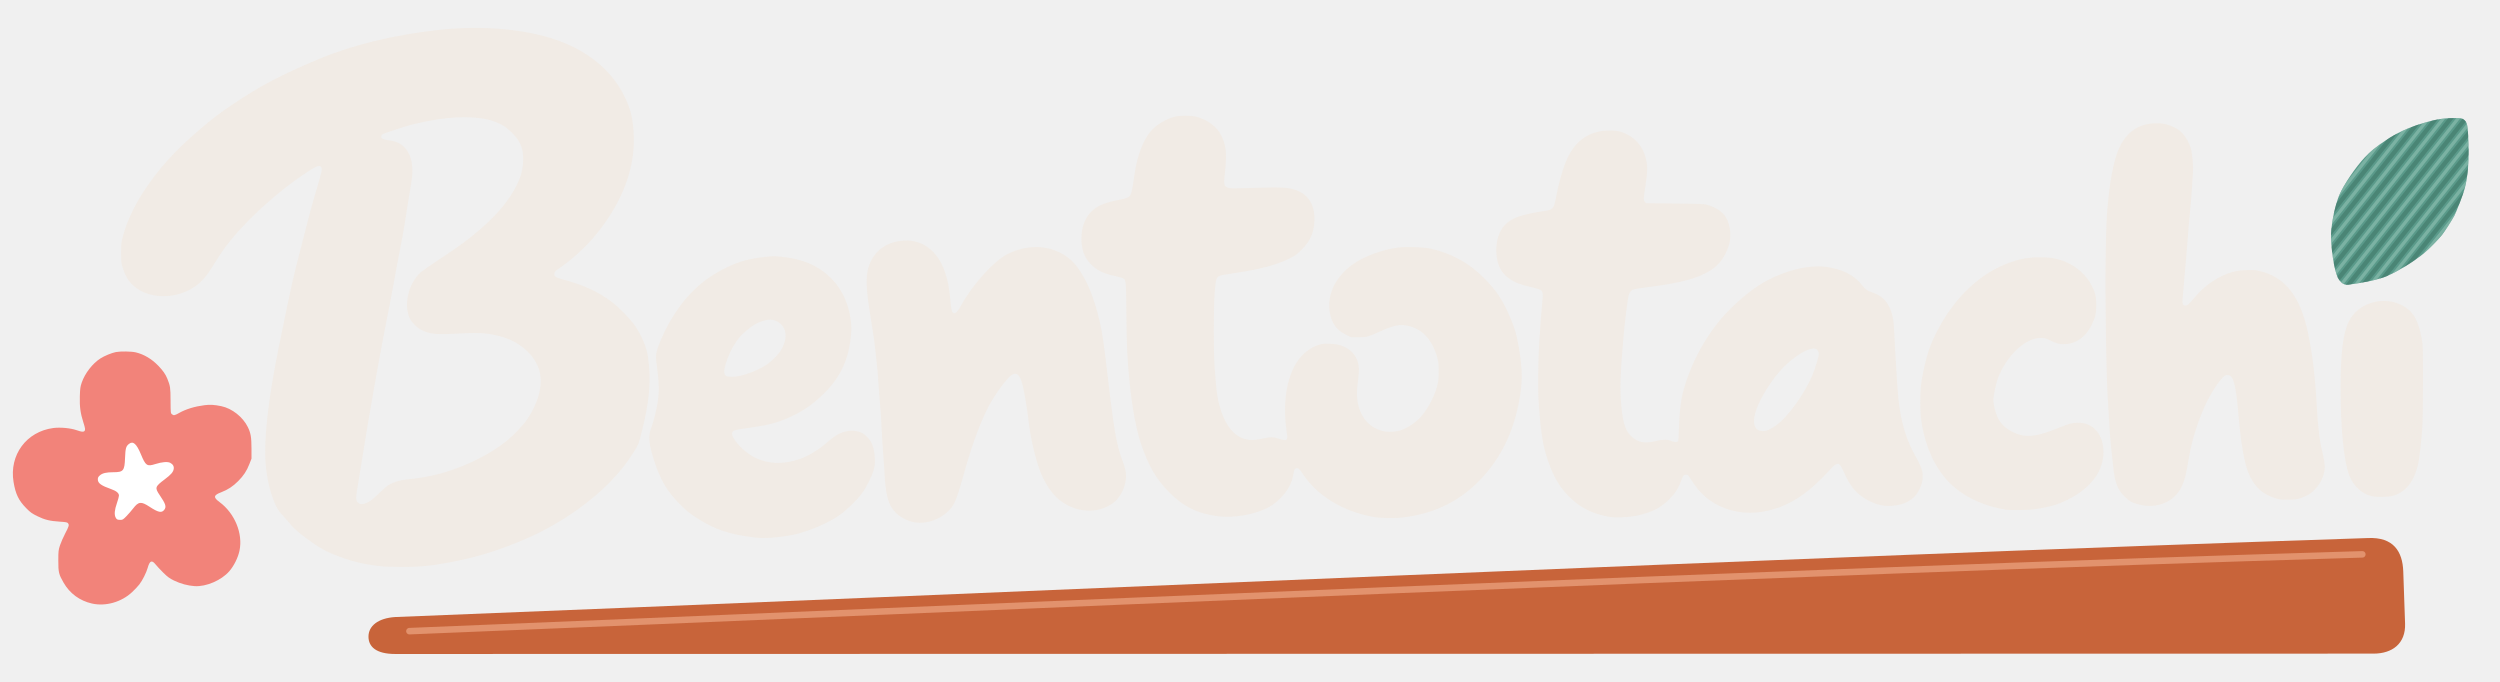
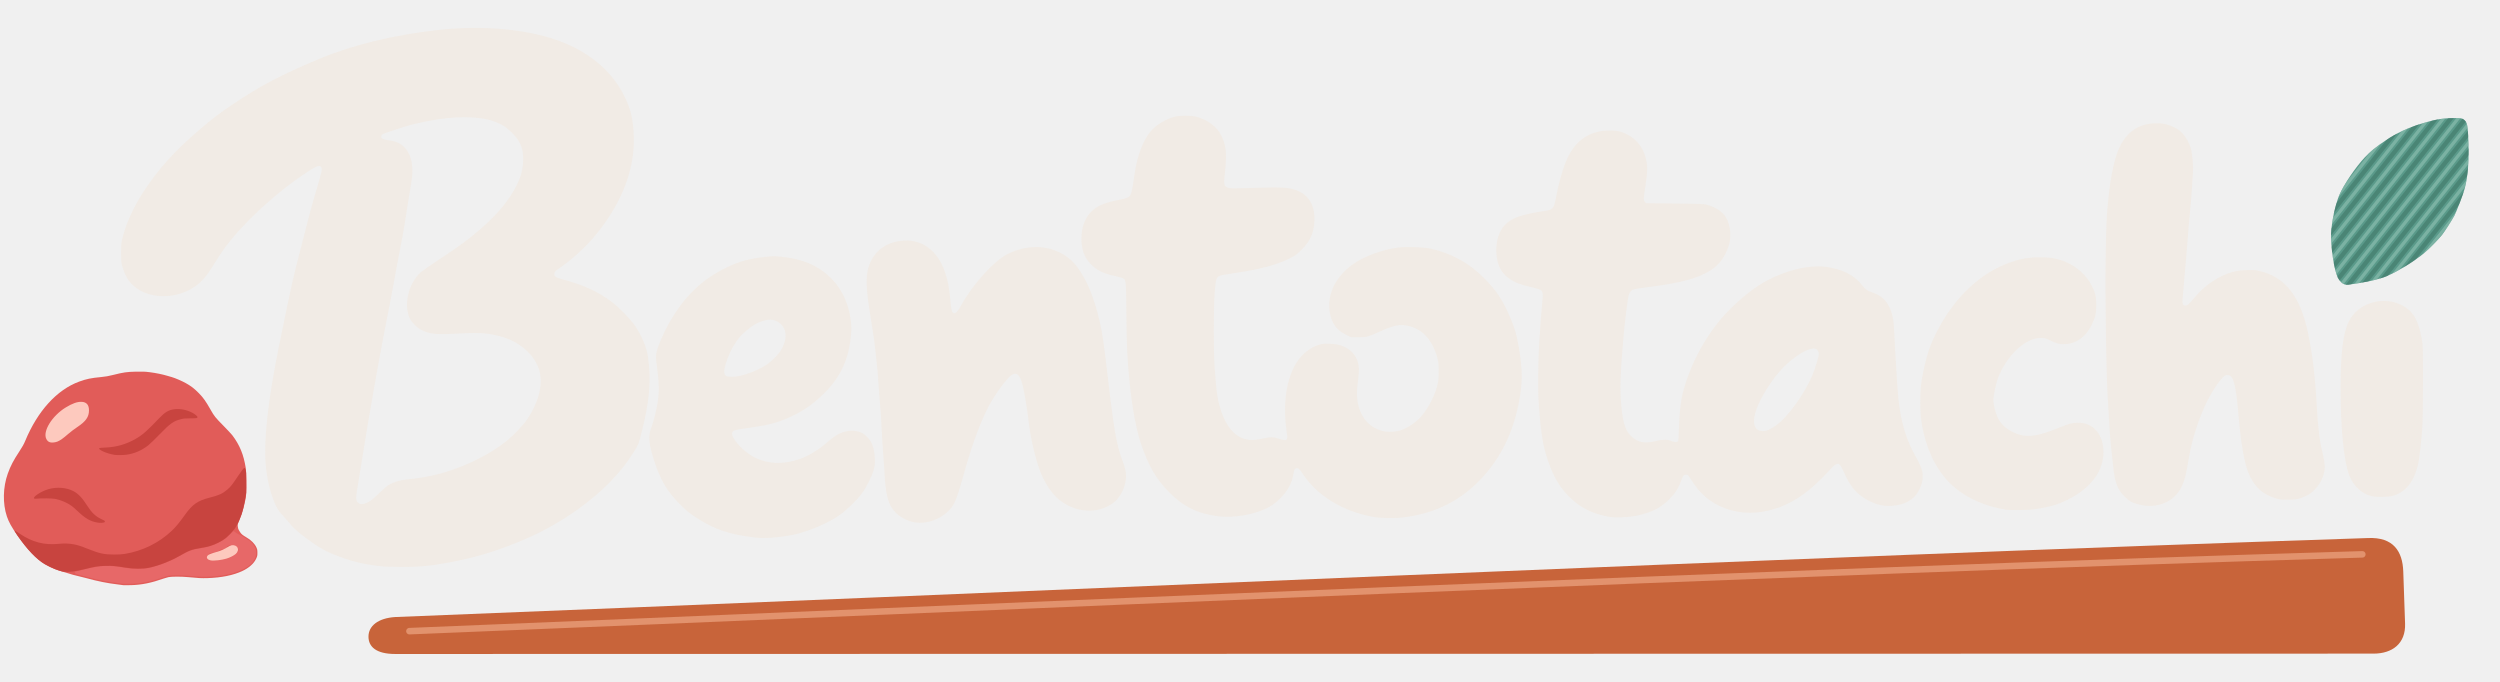
<svg xmlns="http://www.w3.org/2000/svg" viewBox="0 108 4140 1128" role="img" aria-label="Bentotachi">
  <g transform="scale(6)">
    <path d="M 109.1,188.3 C 279,181.6 496,171.7 653.6,166.5 C 660.6,166.2 663.1,170.2 663.3,175.7 L 663.8,190.1 C 664,195.7 660.2,198.4 655.1,198.4 L 109.1,198.5 C 103.8,198.5 101.7,196.5 101.7,193.7 C 101.7,190.8 104.3,188.6 109.1,188.3 Z" fill="#c8643a" />
    <path d="M 113,192.2 C 276,185.6 491,175.8 652,171" fill="none" stroke="#e69a76" stroke-width="1.8" stroke-linecap="round" opacity="0.85" />
  </g>
  <path d="m 637,1046.331 c -35.314,-3.523 -55.598,-8.421 -85.462,-20.634 -12.058,-4.931 -17.881,-8.069 -30,-16.169 -18.263,-12.206 -34.647,-25.566 -40.038,-32.648 -2.2,-2.89 -7.78,-9.333 -12.4,-14.317 -6.302,-6.799 -9.368,-11.111 -12.277,-17.267 -8.665,-18.337 -14.739,-43.053 -16.913,-68.824 -3.353,-39.742 4.288,-107.968 21.611,-192.972 13.461,-66.051 16.929,-82.661 22.12,-105.941 3.059,-13.718 8.465,-35.768 12.013,-49 3.548,-13.232 9.109,-34.859 12.358,-48.059 3.249,-13.2 8.446,-32.55 11.55,-43 14.103,-47.49 14.414,-48.807 12.403,-52.566 -1.986,-3.71 -6.773,-2.47 -18.042,4.671 -51.51,32.644 -108.938,84.811 -141.437,128.478 -3.964,5.326 -11.158,16.148 -15.989,24.05 -15.939,26.074 -24.014,35.044 -39.739,44.147 -27.968,16.189 -64.672,16.278 -88.738,0.216 -12.276,-8.193 -18.82,-17.225 -24.264,-33.488 -3.061,-9.145 -3.183,-10.138 -3.195,-26.008 -0.011,-15.829 0.136,-17.052 3.619,-30.075 5.894,-22.038 19.106,-49.938 34.876,-73.648 24.334,-36.588 50.326,-65.291 89.978,-99.366 22.956,-19.727 33.225,-27.574 57.029,-43.577 C 431.139,250.03 465.212,232.102 527,206.18 c 56.626,-23.757 123.997,-40.206 199,-48.586 77.515,-8.661 156.247,-0.428 209.577,21.915 45.807,19.191 79.547,49.344 98.457,87.991 9.873,20.177 13.238,33.043 15.123,57.825 4.521,59.435 -18.518,120.097 -67.343,177.316 -13.983,16.387 -37.275,37.185 -55.158,49.253 C 919.157,556.955 918,558.363 918,562.427 c 0,3.434 2.736,5.238 11.509,7.587 36.633,9.808 60.225,20.457 82.993,37.46 12.345,9.22 32.09,29.509 39.387,40.473 11.14,16.738 18.632,34.638 21.014,50.208 5.961,38.963 2.784,75.382 -11.284,129.346 -4.279,16.414 -4.2,16.226 -12.198,29.174 -10.575,17.12 -21.994,31.657 -37.413,47.627 -37.527,38.869 -89.4,73.927 -143.508,96.988 -44.912,19.142 -78.974,29.573 -124.5,38.128 -30.3,5.694 -50.661,7.607 -79,7.422 -13.475,-0.088 -26.075,-0.317 -28,-0.509 z M 608.757,940.039 c 4.638,-2.194 9.295,-5.903 18,-14.335 6.459,-6.256 13.753,-12.641 16.209,-14.188 7.546,-4.753 19.235,-8.443 30.343,-9.579 19.969,-2.042 26.376,-2.994 40.671,-6.042 44.962,-9.587 92.793,-31.768 125.608,-58.249 10.557,-8.52 26.6,-25.379 33.044,-34.727 16.689,-24.21 24.988,-50.743 22.361,-71.487 -1.256,-9.918 -2.236,-12.985 -7.268,-22.761 -9.576,-18.604 -30.527,-34.991 -53.75,-42.042 -22.412,-6.805 -37.997,-8.233 -70.407,-6.451 -42.259,2.323 -51.387,1.487 -66.368,-6.076 -6.4,-3.231 -14.906,-11.642 -18.095,-17.894 -11.459,-22.462 -3.058,-58.659 18.037,-77.717 2.163,-1.954 16.403,-11.793 31.645,-21.864 32.532,-21.496 46.708,-31.918 65.809,-48.383 29.056,-25.046 48.625,-48.655 61.263,-73.91 7.339,-14.667 10.451,-27.49 10.514,-43.333 0.072,-18.059 -5.087,-29.953 -18.869,-43.5 -9.379,-9.219 -16.087,-13.494 -28.467,-18.145 -24.774,-9.306 -66.103,-9.646 -110.132,-0.907 -23.144,4.594 -33.435,7.319 -55.134,14.601 -20.959,7.034 -21.411,7.238 -22.309,10.067 -1.158,3.65 2.306,5.916 10.64,6.962 10.554,1.324 16.731,3.343 22.27,7.281 16.193,11.512 21.993,33.922 16.602,64.141 -1.908,10.694 -8.287,50.288 -11.52,71.5 -0.88,5.775 -3.56,20.4 -5.956,32.5 -4.24,21.414 -7.112,36.819 -12.024,64.5 -1.318,7.425 -4.023,21.6 -6.012,31.5 -1.989,9.9 -4.688,23.85 -5.997,31 -1.309,7.15 -3.953,20.875 -5.874,30.5 -1.921,9.625 -5.108,26.725 -7.081,38 -1.974,11.275 -4.902,27.7 -6.509,36.5 -5.992,32.829 -16.742,96.848 -21.41,127.5 -0.796,5.225 -3.086,19.175 -5.09,31 -4.205,24.813 -4.468,28.875 -2.1,32.489 3.429,5.234 8.593,5.695 17.356,1.549 z M 1251.5,998.338 c -45.631,-5.505 -68.84,-13.535 -101.5,-35.117 -8.451,-5.585 -14.822,-10.93 -24.03,-20.16 -20.922,-20.973 -31.934,-39.382 -42.14,-70.445 -9.589,-29.184 -10.785,-41.734 -5.352,-56.137 3.849,-10.203 9.071,-31.331 10.915,-44.16 2.32,-16.139 2.045,-30.752 -1.009,-53.703 -2.52,-18.939 -2.574,-20.248 -1.139,-27.5 1.714,-8.657 12.127,-33.094 19.921,-46.749 26.554,-46.519 55.422,-74.217 98.564,-94.566 19.66,-9.274 35.296,-13.462 61.022,-16.345 11.67,-1.308 16.256,-1.397 25.317,-0.491 30.549,3.054 52.447,10.64 71.459,24.755 25.953,19.268 41.52,47.577 45.636,82.989 0.933,8.031 0.935,13.169 0,23.063 -3.693,39.294 -16.967,68.132 -43.62,94.772 -15.185,15.177 -30.366,26.556 -46.467,34.832 -24.978,12.838 -42.169,17.998 -75.429,22.642 -26.64,3.72 -29.782,4.544 -31.042,8.141 -3.022,8.631 18.408,32.277 37.848,41.76 21.947,10.707 46.568,11.515 73.543,2.413 13.263,-4.475 31.761,-15.524 44,-26.283 15.365,-13.506 23.671,-18.182 35.825,-20.168 5.709,-0.933 8.776,-0.93 13.902,0.015 8.171,1.506 11.267,3.085 17.53,8.943 8.491,7.942 12.504,18.447 13.431,35.163 0.484,8.728 0.224,11.934 -1.544,19 -2.752,11.002 -12.283,30.023 -20.589,41.088 -8.291,11.045 -25.797,27.806 -37.157,35.575 -16.882,11.545 -43.644,23.455 -66.898,29.772 -21.076,5.726 -54.125,8.939 -71,6.903 z M 1225,730.461 c 16.781,-3.898 34.809,-11.638 46.5,-19.964 7.612,-5.421 18.314,-16.55 22,-22.877 7.64,-13.114 9.498,-25.796 5.147,-35.12 -4.823,-10.336 -15.87,-16.471 -26.951,-14.968 -6.396,0.868 -15.981,4.262 -21.816,7.726 -6.854,4.069 -20.259,15.222 -24.768,20.609 -6.897,8.237 -14.825,21.787 -18.998,32.468 -7.571,19.378 -8.694,28.746 -3.852,32.137 2.856,2 14.102,1.995 22.738,-0.011 z m 291.5,242.842 c -11.45,-1.519 -24.835,-8.005 -32.778,-15.885 C 1470.755,944.553 1466.38,928.545 1464.478,887 c -0.34,-7.425 -1.246,-20.7 -2.013,-29.5 -0.767,-8.8 -1.877,-26.35 -2.466,-39 -0.589,-12.65 -1.493,-27.725 -2.01,-33.5 -1.263,-14.114 -2.727,-33.222 -3.986,-52 -0.571,-8.525 -1.477,-18.875 -2.013,-23 -0.536,-4.125 -1.664,-14.154 -2.506,-22.287 -1.621,-15.648 -2.943,-24.772 -9.525,-65.713 -7.914,-49.23 -6.26,-70.14 7.102,-89.791 10.392,-15.283 28.022,-24.499 49.438,-25.843 31.055,-1.949 56.419,17.25 68.184,51.611 4.836,14.125 7.024,25.193 8.897,45.023 1.813,19.182 2.635,22.617 5.646,23.572 3.339,1.06 6.814,-2.569 12.581,-13.135 18.491,-33.884 54.057,-73.264 76.317,-84.501 26.378,-13.316 55.287,-15.452 79.578,-5.881 17.89,7.049 29.459,16.516 40.261,32.944 12.477,18.976 20.288,37.325 29.066,68.276 5.865,20.682 9.599,41.438 13.489,74.974 14.123,121.765 17.461,142.045 28.175,171.16 5.966,16.214 7.183,24.742 5.063,35.503 -2.999,15.222 -10.632,28.043 -21.174,35.566 -18.155,12.955 -42.209,15.747 -64.761,7.516 -22.384,-8.169 -37.164,-22.628 -50.593,-49.494 -8.742,-17.489 -18.907,-55.731 -22.727,-85.5 -10.015,-78.053 -15.317,-93.507 -29.181,-85.053 -6.934,4.228 -26.412,30.407 -36.794,49.454 -13.185,24.189 -28.137,63.798 -39.672,105.1 -14.598,52.267 -17.786,60.273 -28.113,70.6 -14.069,14.069 -35.566,21.68 -54.24,19.203 z m 758,-9.246 c -50.967,-9.073 -94.156,-35.601 -117.889,-72.409 -4.516,-7.003 -6.954,-9.029 -9.96,-8.274 -2.983,0.749 -3.554,2.058 -5.202,11.922 -3.48,20.834 -21.262,43.086 -43.259,54.133 -21.525,10.81 -55.481,16.617 -79.796,13.647 -34.687,-4.238 -58.192,-15.651 -82.394,-40.009 -21.325,-21.463 -34.041,-43.345 -46.526,-80.065 -7.806,-22.959 -14.999,-61.845 -18.958,-102.5 -3.997,-41.041 -4.671,-55.532 -5.207,-111.987 -0.545,-57.434 -0.505,-57.037 -6.075,-59.867 -1.503,-0.764 -7.458,-2.385 -13.233,-3.602 -18.473,-3.893 -29.857,-9.579 -39.996,-19.978 -10.429,-10.696 -15.158,-23.791 -15.192,-42.065 -0.034,-18.602 6.082,-34.826 17.085,-45.322 9.421,-8.986 22.839,-14.521 45.391,-18.724 12.487,-2.327 16.806,-4.305 19.103,-8.746 1.583,-3.061 3.566,-13.45 6.148,-32.208 4.25,-30.88 14.161,-57.57 26.925,-72.511 8.954,-10.481 25.054,-20.326 39.535,-24.175 8.656,-2.301 27.082,-2.297 36,0.008 18.485,4.777 34.054,16.377 41.286,30.762 8.22,16.349 9.647,30.265 6.277,61.183 -2.238,20.528 -1.964,22.298 3.895,25.161 3.836,1.875 5.111,1.893 44.995,0.667 49.977,-1.536 59.698,-0.742 74.269,6.07 16.978,7.937 26.104,25.782 24.974,48.833 -0.972,19.806 -7.144,33.626 -21.276,47.64 -8.328,8.258 -10.409,9.725 -21.569,15.201 -19.495,9.567 -47.042,16.953 -84.351,22.617 -27.204,4.13 -28.651,4.41 -31.115,6.025 -4.502,2.95 -5.383,6.5 -6.901,27.789 -1.972,27.656 -1.965,98.891 0.011,124.228 2.935,37.634 3.669,44.166 6.181,55 8.496,36.643 24.216,58.225 45.927,63.055 8.412,1.872 13.754,1.573 28.832,-1.61 11.976,-2.528 16.255,-2.434 25.159,0.555 13.336,4.477 15.427,3.098 13.492,-8.9 -5.268,-32.668 -3.749,-66.25 4.099,-90.6 4.65,-14.426 8.749,-22.734 15.937,-32.298 9.062,-12.059 23.935,-22.114 36.615,-24.755 8.34,-1.736 25.145,-0.665 33.151,2.113 18.369,6.375 29.114,20.766 29.445,39.44 0.078,4.4 -0.7,14.075 -1.728,21.5 -3.091,22.314 -1.341,37.338 6.136,52.663 6.552,13.431 17.925,23.036 32.548,27.488 10.008,3.048 25.465,2.344 35.211,-1.604 8.455,-3.424 18.157,-9.564 25.235,-15.969 13.048,-11.807 26.585,-35.363 31.939,-55.579 2.468,-9.317 2.776,-12.19 2.734,-25.5 -0.042,-13.372 -0.342,-15.977 -2.767,-24 -8.88,-29.375 -24.784,-46.053 -48.735,-51.105 -12.793,-2.698 -23.105,-0.607 -44.406,9.007 -21.23,9.581 -23.1,10.091 -37.075,10.095 l -12.075,0.003 -8.5,-4.212 c -15.029,-7.447 -22.817,-17.675 -26.268,-34.496 -6.161,-30.035 7.706,-60.383 37.419,-81.889 18.243,-13.204 49.394,-24.767 75.324,-27.959 12.68,-1.561 42.448,-0.681 52.535,1.554 19.236,4.261 34.339,9.969 51.427,19.436 13.544,7.503 25.57,16.819 38.75,30.015 19.198,19.224 29.328,34.281 41.47,61.644 8.693,19.59 12.044,31.013 15.96,54.408 6.231,37.22 6.12,57.255 -0.498,90.771 -9.828,49.766 -29.901,90.412 -61.349,124.229 -34.893,37.522 -78.012,58.868 -131.225,64.965 -13.706,1.57 -36.388,1.14 -47.895,-0.908 z m 388.5,-0.537 c -27.18,-5.174 -46.54,-15.072 -64.556,-33.005 -13.327,-13.266 -23.032,-28.443 -30.702,-48.015 -12.153,-31.01 -15.922,-51.927 -19.823,-109.992 -1.305,-19.43 -0.782,-69.135 1.016,-96.508 0.56,-8.525 1.484,-22.7 2.054,-31.5 0.57,-8.8 1.788,-23.551 2.706,-32.78 1.86,-18.685 1.532,-21.1 -3.247,-23.891 -1.673,-0.977 -9.199,-3.16 -16.725,-4.851 -16.305,-3.664 -25.697,-7.357 -34.265,-13.471 -11.189,-7.984 -17.388,-17.626 -20.089,-31.243 -4.258,-21.471 0.293,-43.647 11.594,-56.485 10.948,-12.438 27.925,-18.717 65.305,-24.153 14.419,-2.097 16.834,-4.256 19.312,-17.264 5.87,-30.816 12.692,-54.613 20.324,-70.901 13.302,-28.385 35.321,-43.769 64.676,-45.189 14.261,-0.69 22.748,0.786 32.919,5.723 18.557,9.009 30.167,25.598 33.596,48.005 1.314,8.586 0.789,17.703 -2.13,37 -3.418,22.593 -3.485,24.143 -1.171,27 l 2.025,2.5 48.34,0.544 c 47.143,0.53 48.513,0.601 55.34,2.864 14.023,4.648 23.566,11.409 28.863,20.449 7.181,12.255 9.161,31.271 4.752,45.644 -5.429,17.698 -15.257,31.641 -28.527,40.47 -20.998,13.971 -49.465,21.921 -102.088,28.507 -15.751,1.971 -26.285,3.757 -28.472,4.826 -4.806,2.349 -6.706,6.213 -8.47,17.225 -1.799,11.233 -6.161,48.913 -7.059,60.972 -0.348,4.675 -1.261,15.925 -2.029,25 -2.946,34.808 -3.722,58.254 -2.527,76.306 2.504,37.833 6.349,52.08 16.904,62.635 10.625,10.625 22.208,13.118 40.29,8.673 12.735,-3.13 19.773,-3.293 25.723,-0.593 5,2.269 10.401,2.574 11.976,0.677 0.663,-0.8 1.266,-9.574 1.561,-22.75 0.547,-24.421 3.015,-45.355 7.126,-60.449 13.584,-49.876 41.441,-99.174 75.478,-133.571 21.463,-21.69 43.676,-39.063 63,-49.274 34.893,-18.436 72.054,-26.689 100.5,-22.318 25.4,3.903 43.023,12.904 56.02,28.613 7.584,9.167 8.647,9.941 18.494,13.467 14.039,5.028 22.06,12.105 27.925,24.639 5.543,11.845 7.067,20.286 8.118,44.943 1.238,29.049 5.624,97.879 6.977,109.5 4.275,36.71 13.134,65.781 28.113,92.257 9.116,16.112 11.863,23.68 11.828,32.582 -0.033,8.187 -1.395,13.718 -5.472,22.208 -8.03,16.724 -23.778,25.913 -46.519,27.145 -13.076,0.708 -23.198,-1.543 -36.485,-8.114 -17.811,-8.809 -29.183,-20.738 -38.681,-40.577 -3.292,-6.875 -6.71,-13.994 -7.596,-15.819 -0.886,-1.825 -2.45,-3.768 -3.476,-4.317 -4.048,-2.167 -7.265,-0.014 -18.37,12.291 -11.641,12.9 -28.197,28.062 -40.377,36.979 -50.96,37.309 -111.982,41.235 -156,10.038 -9.285,-6.58 -19.724,-17.396 -25.745,-26.672 -10.176,-15.678 -10.026,-15.5 -13.09,-15.5 -3.861,0 -5.639,2.256 -8.544,10.841 -3.775,11.158 -9.907,20.648 -19.526,30.218 -13.59,13.521 -27.325,20.7 -49.872,26.07 -15.598,3.714 -38.621,4.789 -51.222,2.39 z m 268.303,-144.952 c 13.79,-6.946 26.806,-19.817 43.55,-43.067 10.369,-14.398 19.332,-29.845 25.531,-44 4.724,-10.788 11.616,-32.823 11.616,-37.141 0,-3.183 -2.476,-7.944 -4.545,-8.738 -6.372,-2.445 -19.665,2.822 -34.175,13.541 -17.295,12.776 -29.525,25.925 -43.425,46.688 -29.222,43.649 -33.615,75.934 -10.355,76.106 3.753,0.028 6.696,-0.817 11.803,-3.389 z M 3321,951.949 c -34.247,-5.845 -62.432,-18.218 -84.854,-37.251 -23.995,-20.369 -42.029,-52.262 -50.658,-89.592 -4.318,-18.68 -5.49,-29.762 -5.48,-51.817 0.01,-21.165 0.982,-30.773 5.141,-50.789 5.812,-27.97 11.242,-43.688 23.078,-66.791 20.222,-39.473 48.633,-72.13 81.772,-93.995 19.499,-12.865 45.286,-23.148 65.811,-26.241 12.772,-1.925 32.515,-1.867 44.263,0.13 27.39,4.657 51.851,22.041 63.753,45.309 5.936,11.605 7.617,18.687 7.617,32.089 -7e-4,13.904 -1.648,20.839 -8.039,33.853 -9.652,19.652 -26.6,31.159 -45.864,31.142 -7.672,-0.007 -11.976,-1.209 -22.54,-6.296 -7.664,-3.69 -9.238,-4.089 -16,-4.059 -25.394,0.114 -56.452,29.633 -70.531,67.039 -3.01,7.998 -7.474,29.221 -7.456,35.446 0.024,7.914 3.588,22.133 7.492,29.885 5.224,10.374 12.84,17.597 24.706,23.432 20.758,10.207 38.784,8.461 77.289,-7.488 16.296,-6.75 23.521,-8.383 34.32,-7.758 23.077,1.336 38.522,20.719 38.49,48.304 -0.037,32.091 -20.565,59.477 -59.31,79.123 -13.065,6.625 -23.402,9.998 -41.195,13.444 -14.249,2.759 -18.828,3.2 -36.305,3.49 -11,0.183 -22.475,-0.09 -25.5,-0.607 z m 221.146,-8.465 c -11.384,-2.941 -16.58,-5.876 -24.542,-13.863 -11.029,-11.063 -15.402,-22.77 -18.118,-48.507 -0.848,-8.038 -2.445,-22.715 -3.549,-32.614 -1.104,-9.899 -2.442,-27.449 -2.975,-39 -0.533,-11.551 -1.403,-26.176 -1.933,-32.501 -2.95,-35.161 -5.186,-173.448 -3.985,-246.5 0.806,-49.014 1.752,-70.334 3.951,-89 0.518,-4.4 1.43,-12.95 2.026,-19 1.337,-13.586 6.024,-37.833 10.089,-52.203 10.28,-36.338 31.796,-56.178 62.891,-57.99 13.614,-0.794 22.644,0.867 33.592,6.175 7.093,3.439 10.323,5.739 14.693,10.459 6.099,6.588 11.85,17.268 14.127,26.237 2.293,9.031 3.829,28.376 3.123,39.316 -2.468,38.212 -3.791,55.536 -5.043,66.006 -0.789,6.6 -2.335,24.641 -3.435,40.091 -1.1,15.45 -2.453,32.1 -3.006,37 -0.553,4.9 -1.921,20.384 -3.039,34.409 -1.118,14.025 -2.308,28.24 -2.643,31.589 -0.766,7.645 0.501,10.411 4.768,10.411 3.439,0 5.292,-1.678 16.221,-14.696 16.221,-19.32 39.379,-34.671 61.643,-40.862 7.472,-2.077 12.489,-2.743 23.5,-3.118 12.651,-0.431 14.945,-0.233 23.804,2.055 40.28,10.403 64.565,41.615 77.12,99.12 7.559,34.617 12.187,72.048 15.088,122 2.411,41.522 4.36,57.4 9.985,81.345 3.855,16.41 4.226,22.465 1.967,32.052 -3.558,15.093 -15.491,30.478 -28.519,36.769 -11.672,5.636 -17.117,6.818 -31.444,6.827 -10.865,0.006 -14.227,-0.378 -20.475,-2.339 -22.337,-7.014 -35.92,-20.054 -45.07,-43.266 -6.898,-17.501 -12.279,-49.843 -16.452,-98.887 -2.874,-33.78 -6.09,-51.111 -10.777,-58.088 -1.9,-2.828 -2.999,-3.464 -6.423,-3.715 -3.623,-0.266 -4.586,0.152 -7.829,3.395 -10.004,10.004 -23.026,31.189 -32.275,52.506 -12.223,28.173 -20.172,55.154 -25.254,85.731 -3.955,23.791 -6.367,33.108 -11.179,43.172 -12.042,25.188 -40.793,37.192 -70.621,29.485 z m 385.202,-13.905 c -16.402,-3.978 -30.456,-17.001 -36.94,-34.229 -9.245,-24.562 -14.448,-77.867 -14.382,-147.351 0.053,-56.035 4.149,-88.537 13.561,-107.602 14.944,-30.272 55.373,-42.954 87.174,-27.345 18.701,9.179 27.891,24.361 33.55,55.423 2.096,11.505 2.19,14.612 2.19,72.024 0,39.401 -0.444,66.008 -1.294,77.5 -1.91,25.831 -4.988,51.828 -7.128,60.194 -7.529,29.439 -21.674,46.197 -43.297,51.295 -7.615,1.795 -26.198,1.846 -33.434,0.091 z" fill="#f1ebe5" />
-   <circle cx="216" cy="900" r="78" fill="#ffffff" />
-   <path d="m 152.5,1107.503 c -20.402,-4.551 -36.98,-16.725 -47.267,-34.707 -7.935,-13.872 -8.689,-17.028 -8.669,-36.295 0.016,-15.896 0.199,-17.552 2.814,-25.5 1.538,-4.675 5.457,-13.6 8.709,-19.833 6.261,-12.001 6.72,-13.681 4.547,-16.652 -1.138,-1.556 -3.344,-1.992 -13.25,-2.617 C 82.541,970.834 74.252,968.832 62.046,962.879 53.015,958.473 50.351,956.568 43.5,949.617 30.852,936.784 25.77,926.28 22.441,906.085 c -7.346,-44.559 21.202,-83.341 65.711,-89.267 11.562,-1.539 28.66,0.055 38.881,3.626 8.117,2.836 10.983,3.14 12.768,1.356 1.793,-1.793 1.498,-4.164 -1.805,-14.473 -4.819,-15.045 -6.252,-25.664 -5.78,-42.827 0.361,-13.11 0.76,-16.008 3.165,-23 5.267,-15.312 17.873,-31.603 30.868,-39.892 6.918,-4.413 18.765,-9.282 25.853,-10.627 7.641,-1.449 25.496,-1.164 32.642,0.521 13.512,3.186 26.427,10.844 37.371,22.16 7.809,8.075 12.031,14.128 14.978,21.474 4.909,12.236 5.24,14.472 5.359,36.228 0.113,20.647 0.139,20.885 2.471,22.773 2.741,2.22 4.329,1.908 11.833,-2.326 11.186,-6.31 25.562,-10.717 41.74,-12.796 9.36,-1.203 16.208,-0.809 27.929,1.604 17.753,3.655 35.881,17.946 44.008,34.692 4.831,9.955 5.999,16.775 6.026,35.188 l 0.025,17 -3.514,9 c -4.439,11.367 -9.507,19.099 -18.429,28.111 -8.665,8.753 -17.273,14.414 -28.273,18.592 -12.732,4.836 -13.376,8.393 -2.908,16.079 25.416,18.662 39.251,52.309 33.216,80.78 -2.453,11.571 -9.148,25.03 -16.879,33.937 -12.994,14.968 -38.335,25.866 -57.296,24.642 -11.25,-0.727 -23.264,-3.965 -34.074,-9.184 -7.598,-3.668 -10.697,-5.936 -18.028,-13.194 -4.869,-4.82 -10.55,-10.901 -12.624,-13.514 -6.261,-7.884 -9.75,-6.359 -13.153,5.75 -2.231,7.938 -8.648,20.685 -13.73,27.273 -2.25,2.917 -7.659,8.659 -12.018,12.76 -17.538,16.498 -43.734,23.997 -66.271,18.969 z M 209.417,962.75 C 212.762,959.312 217.75,953.575 220.5,950 c 8.891,-11.559 13.132,-12 27.152,-2.824 14.533,9.511 19.976,10.655 24.335,5.112 3.911,-4.972 2.46,-9.679 -7.49,-24.292 -8.391,-12.323 -7.847,-14.084 8.051,-26.033 10.673,-8.022 14.285,-12.165 15.127,-17.351 0.705,-4.346 -1.317,-7.859 -5.884,-10.22 -4.247,-2.196 -13.559,-1.401 -24.609,2.101 -13.71,4.345 -15.987,2.802 -23.82,-16.135 -7.264,-17.563 -12.999,-22.578 -19.748,-17.27 -5.011,3.942 -5.924,7.215 -6.542,23.456 C 206.269,887.659 204.323,890 187.581,890 c -11.471,0 -17.973,1.527 -22.16,5.203 -2.756,2.42 -3.421,3.735 -3.421,6.764 0,6.225 5.601,10.26 22.385,16.126 8.262,2.888 12.615,6.534 12.615,10.568 0,1.572 -1.57,7.354 -3.49,12.849 -3.837,10.982 -4.502,18.67 -2.031,23.449 1.742,3.369 2.719,3.857 7.938,3.962 3.53,0.071 4.516,-0.537 10,-6.171 z" fill="#f2837a" fill-rule="evenodd" />
+   <g transform="translate(216 900) scale(0.5891) translate(-754.5 -515.0)">
+     <path d="m 734.5,815.552 c -0.55,-0.246 -7.318,-1.152 -15.041,-2.012 -27.674,-3.085 -58.328,-9.23 -89.959,-18.035 -8.629,-2.402 -31.278,-8.042 -36.5,-9.089 -2.51,-0.503 -22.841,-6.704 -41.5,-12.657 -10.005,-3.192 -28.275,-11.588 -38.361,-17.628 C 489.758,742.129 464.418,715.422 436.461,675.318 420.331,652.181 412.221,637.457 407.094,622 c -12.006,-36.19 -11.01,-81.746 2.624,-120 7.65,-21.464 15.988,-37.432 32.918,-63.043 8.182,-12.377 12.219,-19.68 16.285,-29.457 34.936,-84.014 89.001,-143.314 151.579,-166.256 20.009,-7.336 33.536,-10.127 61.994,-12.793 11.963,-1.121 20.477,-2.631 33.705,-5.978 28.364,-7.177 38.201,-8.591 63.802,-9.17 19.3,-0.436 24.918,-0.198 39.5,1.672 16.727,2.146 35.231,5.955 49,10.086 3.85,1.155 9.344,2.748 12.209,3.54 9.389,2.595 29.073,11.122 40.036,17.344 15.176,8.613 23.075,14.728 36.254,28.066 12.235,12.382 19.441,22.568 33.243,46.989 10.001,17.696 12.634,20.972 35.77,44.5 11.357,11.55 22.683,23.7 25.169,27 20.555,27.287 31.635,54.353 37.458,91.5 2.063,13.157 2.936,56.265 1.448,71.5 -2.463,25.229 -9.964,53.449 -21.125,79.484 -2.864,6.68 -3.144,8.169 -2.613,13.861 0.358,3.834 1.404,7.629 2.622,9.516 1.114,1.726 2.814,4.478 3.777,6.116 2.909,4.945 8.178,9.271 18.211,14.953 12.236,6.929 22.598,17.274 27.265,27.22 2.874,6.124 3.215,7.806 3.216,15.851 10e-4,8.364 -0.272,9.581 -3.864,17.22 -6.194,13.174 -20.592,25.795 -39.271,34.425 -25.248,11.665 -58.687,18.412 -96.806,19.534 -18.095,0.533 -26.126,0.122 -57.25,-2.93 -16.456,-1.613 -44.929,-1.513 -52.75,0.186 -3.3,0.717 -9.15,2.417 -13,3.778 -35.482,12.542 -62.855,18.076 -93,18.803 -11,0.265 -20.45,0.281 -21,0.035 z" fill="#e15c59" />
+     <path d="m 734.5,811.552 c -0.55,-0.246 -7.318,-1.152 -15.041,-2.012 -26.502,-2.954 -58.965,-9.372 -86.459,-17.093 -3.025,-0.85 -11.565,-3.104 -18.978,-5.01 -13.737,-3.531 -16.767,-5.052 -15.686,-7.868 0.842,-2.194 2.684,-2.801 23.165,-7.633 53.492,-12.62 67.774,-13.339 114.5,-5.77 17.173,2.782 21.946,3.166 40,3.216 22.444,0.062 28.96,-0.905 50.347,-7.474 26.438,-8.12 45.007,-16.08 68.096,-29.19 25.016,-14.204 32.327,-16.857 58.557,-21.252 21.211,-3.554 31.272,-6.558 46.5,-13.887 15.045,-7.241 26.454,-15.454 36.279,-26.117 4.146,-4.499 7.669,-7.462 8.874,-7.462 1.099,0 3.089,1.19 4.423,2.644 1.333,1.454 6.249,4.419 10.924,6.589 4.675,2.17 9.4,4.736 10.5,5.703 1.1,0.967 6.09,4.069 11.089,6.894 11.046,6.242 18.293,13.563 22.68,22.912 2.826,6.022 3.172,7.739 3.173,15.759 10e-4,8.371 -0.27,9.577 -3.881,17.257 -2.74,5.827 -5.38,9.669 -8.971,13.055 -23.235,21.905 -67.752,35.239 -123.089,36.868 -18.095,0.533 -26.126,0.122 -57.25,-2.93 -16.456,-1.613 -44.929,-1.513 -52.75,0.186 -3.3,0.717 -9.15,2.417 -13,3.778 -35.482,12.542 -62.855,18.076 -93,18.803 -11,0.265 -20.45,0.281 -21,0.035 z m 274.575,-67.105 c 19.975,-3.374 35.877,-10.412 44.604,-19.743 4.291,-4.587 4.514,-5.103 3.908,-9.035 -0.797,-5.173 -3.204,-8.626 -7.658,-10.989 -2.825,-1.499 -4.868,-1.719 -11.596,-1.251 -9.862,0.687 -10.671,0.964 -12.438,4.265 -2.134,3.987 -8.147,7.305 -13.238,7.305 -3.348,0 -5.259,0.697 -8.096,2.951 -4.477,3.558 -13.159,6.322 -20.31,6.466 -4.833,0.097 -5.6,0.461 -9.692,4.594 -5.92,5.98 -6.56,8.841 -2.891,12.933 4.675,5.215 16.619,6.014 37.407,2.503 z" fill="#e76868" />
+     <path d="M 567.689,777.827 C 555.783,776.65 530.799,766.714 513.139,756.133 490.13,742.347 464.886,715.904 437.69,677.1 429.844,665.905 427.763,662 429.643,662 c 0.354,0 6.766,4.126 14.25,9.17 34.783,23.441 67.759,32.049 108.234,28.256 17.107,-1.603 28.024,-1.31 42.087,1.13 11.193,1.942 19.975,4.74 40.786,12.995 33.268,13.196 45.571,15.853 73.5,15.872 13.561,0.01 22.149,-0.5 30,-1.778 50.197,-8.177 96.845,-31.231 132.821,-65.641 11.191,-10.704 21.014,-22.61 36.152,-43.817 21.398,-29.976 35.79,-40.038 69.608,-48.665 26.685,-6.807 36.533,-11.306 49.919,-22.807 9.153,-7.864 13.301,-13.09 28.819,-36.313 C 1067.705,492.616 1072.845,486 1074.779,486 c 2.309,0 4.37,5.911 4.881,14 0.221,3.494 0.355,49.816 0.16,55.5 -0.127,3.721 -3.195,21.775 -5.184,30.5 -0.815,3.575 -2.384,10.55 -3.488,15.5 -4.364,19.568 -16.127,46.609 -24.779,56.962 -17.132,20.5 -26.955,28.687 -45.533,37.949 -14.432,7.195 -28.367,11.401 -48.332,14.588 -26.365,4.208 -32.92,6.651 -60.743,22.64 -25.171,14.464 -59.162,27.567 -85.23,32.853 -18.182,3.687 -42.578,3.522 -66.53,-0.45 -26.948,-4.469 -36.609,-5.295 -55.871,-4.775 -20.689,0.558 -28.388,1.77 -57.629,9.076 -25.937,6.48 -44.749,8.874 -58.811,7.484 z m 93.645,-138.288 c -20.542,-3.784 -33.591,-11.445 -56.393,-33.111 -5.257,-4.995 -12.182,-11.02 -15.388,-13.389 -12.548,-9.27 -30.148,-16.807 -47.054,-20.151 -7.703,-1.524 -39.516,-1.916 -50.5,-0.624 -3.789,0.446 -7.099,0.373 -7.937,-0.174 -5.919,-3.871 19.34,-20.57 40.073,-26.493 23.812,-6.803 50.779,-4.608 70.261,5.717 13.776,7.301 24.885,19.09 39.153,41.552 11.91,18.749 22.576,28.884 38.651,36.726 4.014,1.958 7.974,3.912 8.799,4.342 2.215,1.153 2.383,3.795 0.31,4.874 -3.312,1.724 -12.721,2.068 -19.976,0.732 z M 710,449.306 c -11.01,-1.855 -24.812,-6.008 -32.719,-9.846 -9.313,-4.52 -12.378,-7.346 -10.01,-9.227 0.676,-0.537 7.979,-1.227 16.229,-1.533 31.043,-1.151 58.662,-9.032 85.677,-24.449 19.044,-10.868 32.104,-22.34 66.343,-58.276 16.358,-17.169 26.342,-23.012 42.857,-25.083 15.862,-1.989 34.404,1.679 50.049,9.9 6.699,3.52 14.59,9.917 14.558,11.802 -0.061,3.578 -1.681,3.904 -19.698,3.966 -15.171,0.052 -19.11,0.4 -26.786,2.366 -21.317,5.46 -30.116,11.742 -60.742,43.366 -12.735,13.149 -26.777,26.723 -31.206,30.163 -18.993,14.755 -39.183,23.396 -61.874,26.48 -7.51,1.021 -27.472,1.247 -32.678,0.37 z" fill="#c8443f" fill-rule="evenodd" />
+     <path d="m 980.12,745.974 c -8.232,-1.718 -12.176,-6.067 -10.205,-11.252 1.429,-3.759 5.895,-6.253 17.584,-9.818 5.5,-1.678 13.697,-4.19 18.215,-5.584 5.169,-1.594 12.171,-4.946 18.88,-9.039 6.312,-3.851 12.218,-6.714 14.471,-7.017 16.816,-2.256 24.095,13.382 11.421,24.537 -5.191,4.569 -16.084,10.096 -25.751,13.065 -13.844,4.251 -36.368,6.83 -44.617,5.108 z M 529.123,414.056 c -5.07,-1.285 -8.351,-4.118 -11.079,-9.566 -10.734,-21.44 16.022,-64.863 54.512,-88.466 18.778,-11.516 32.832,-16.475 44.953,-15.863 13.644,0.689 20.463,8.656 20.482,23.933 0.024,18.554 -8.798,31.036 -33.49,47.386 -7.7,5.099 -19.175,13.836 -25.5,19.416 -13.257,11.695 -22.303,18.071 -29.873,21.055 -6.115,2.41 -15.079,3.354 -20.004,2.106 z" fill="#fdc9be" />
+   </g>
  <path d="m 3882.604,579.007 c -3.999,-1.259 -8.335,-5.614 -11.222,-11.272 -5.95,-11.662 -11.965,-51.476 -11.063,-73.235 0.8,-19.306 6.941,-47.822 13.74,-63.798 7.168,-16.844 26.631,-45.601 42.008,-62.066 9.317,-9.976 18.04,-17.036 35.433,-28.678 17.107,-11.45 35.359,-20 57.44,-26.909 22.247,-6.961 36.116,-9.418 53.56,-9.491 12.932,-0.054 14.239,0.112 17.127,2.172 5.526,3.942 6.687,7.95 7.611,26.27 1.957,38.808 0.131,66.601 -5.835,88.819 -2.303,8.578 -13.205,37.032 -17,44.37 -3.157,6.105 -16.74,27.379 -20.294,31.785 -6.309,7.821 -20.986,22.707 -29.437,29.855 -15.467,13.083 -43.434,30.41 -62.028,38.429 -12.349,5.326 -36.609,10.743 -63.643,14.211 -1.925,0.247 -4.803,0.039 -6.396,-0.463 z" fill="#5a9a8a" fill-rule="evenodd" />
  <clipPath id="leaf-shape">
    <path d="m 3882.604,579.007 c -3.999,-1.259 -8.335,-5.614 -11.222,-11.272 -5.95,-11.662 -11.965,-51.476 -11.063,-73.235 0.8,-19.306 6.941,-47.822 13.74,-63.798 7.168,-16.844 26.631,-45.601 42.008,-62.066 9.317,-9.976 18.04,-17.036 35.433,-28.678 17.107,-11.45 35.359,-20 57.44,-26.909 22.247,-6.961 36.116,-9.418 53.56,-9.491 12.932,-0.054 14.239,0.112 17.127,2.172 5.526,3.942 6.687,7.95 7.611,26.27 1.957,38.808 0.131,66.601 -5.835,88.819 -2.303,8.578 -13.205,37.032 -17,44.37 -3.157,6.105 -16.74,27.379 -20.294,31.785 -6.309,7.821 -20.986,22.707 -29.437,29.855 -15.467,13.083 -43.434,30.41 -62.028,38.429 -12.349,5.326 -36.609,10.743 -63.643,14.211 -1.925,0.247 -4.803,0.039 -6.396,-0.463 z" fill-rule="evenodd" />
  </clipPath>
  <g clip-path="url(#leaf-shape)">
    <g transform="scale(6)">
      <path d="M 630.81,87.57 L 668.11,40.54 M 633.32,89.56 L 670.62,42.53 M 635.83,91.55 L 673.12,44.52 M 638.34,93.54 L 675.63,46.51 M 640.84,95.52 L 678.14,48.50 M 643.35,97.51 L 680.65,50.49 M 645.86,99.50 L 683.16,52.48 M 648.37,101.49 L 685.66,54.46 M 650.88,103.48 L 688.17,56.45 M 653.38,105.47 L 690.68,58.44 M 655.89,107.46 L 693.19,60.43" fill="none" stroke="#3f7668" stroke-width="1.2" opacity="0.6" />
      <path d="M 632.06,88.56 L 669.36,41.54 M 634.57,90.55 L 671.87,43.52 M 637.08,92.54 L 674.38,45.51 M 639.59,94.53 L 676.89,47.50 M 642.10,96.52 L 679.39,49.49 M 644.61,98.51 L 681.90,51.48 M 647.11,100.50 L 684.41,53.47 M 649.62,102.49 L 686.92,55.46 M 652.13,104.48 L 689.43,57.45 M 654.64,106.46 L 691.94,59.44" fill="none" stroke="#96c6b8" stroke-width="0.9" opacity="0.55" />
    </g>
  </g>
</svg>
